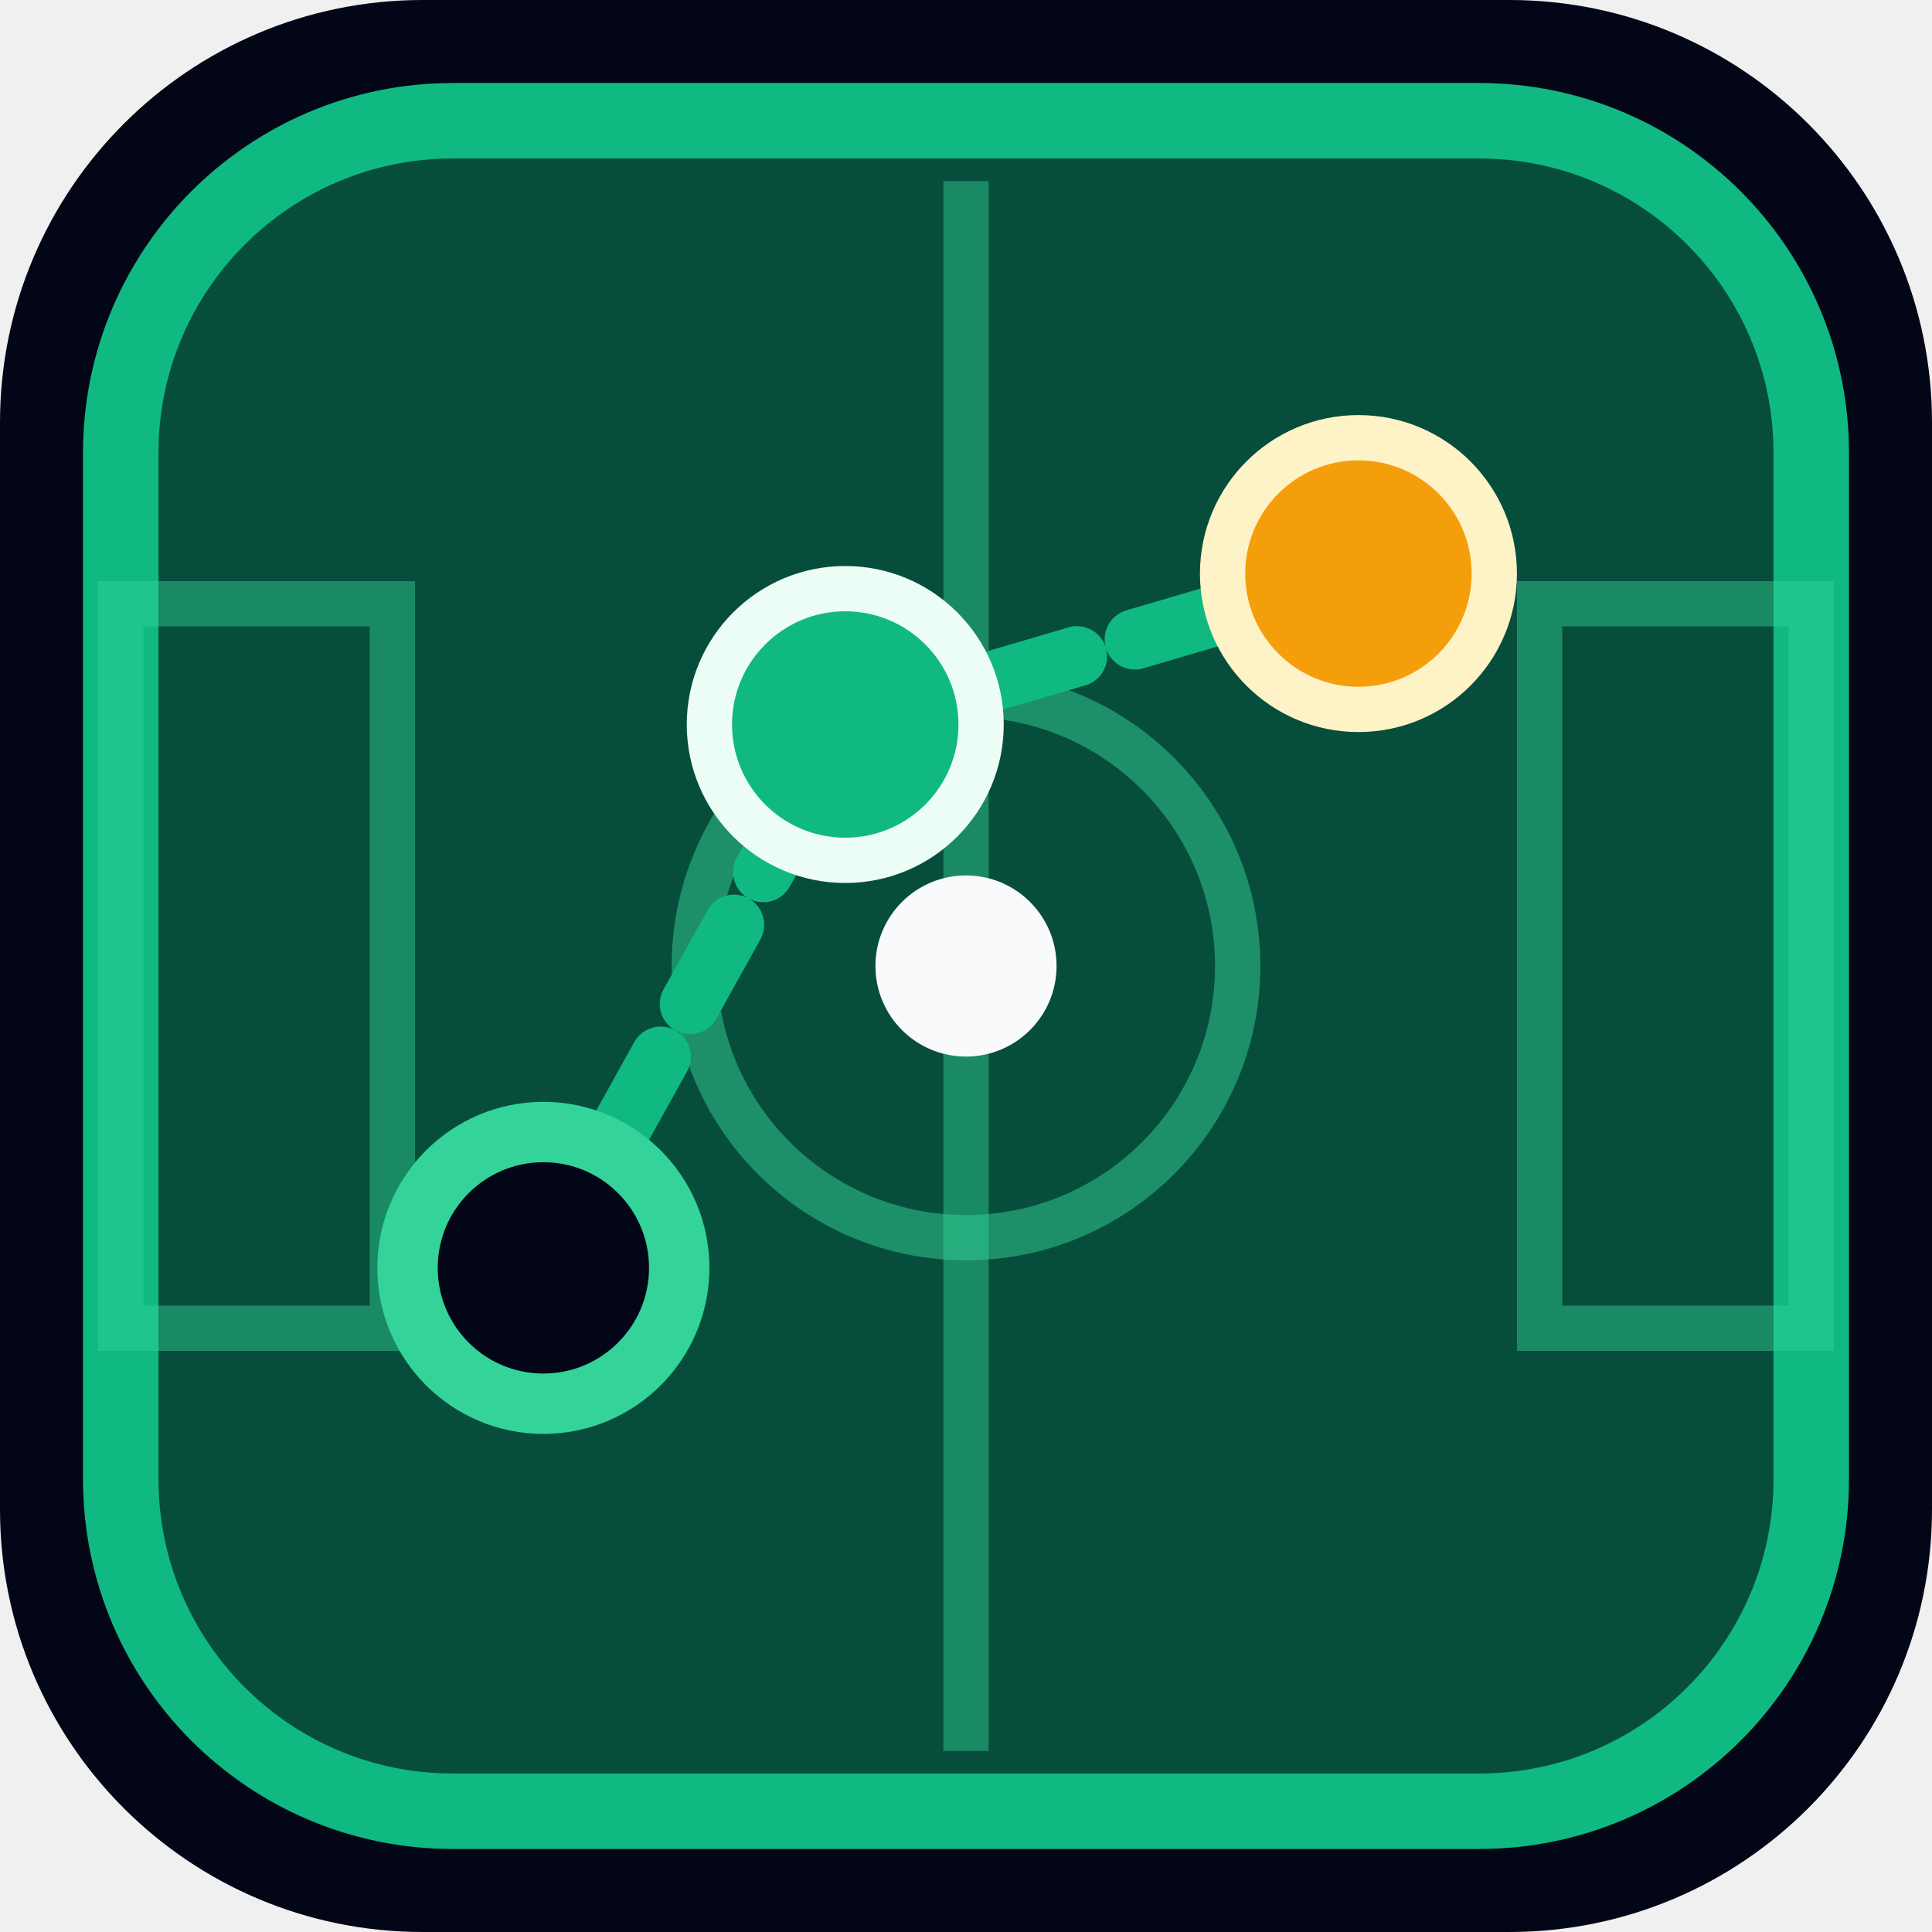
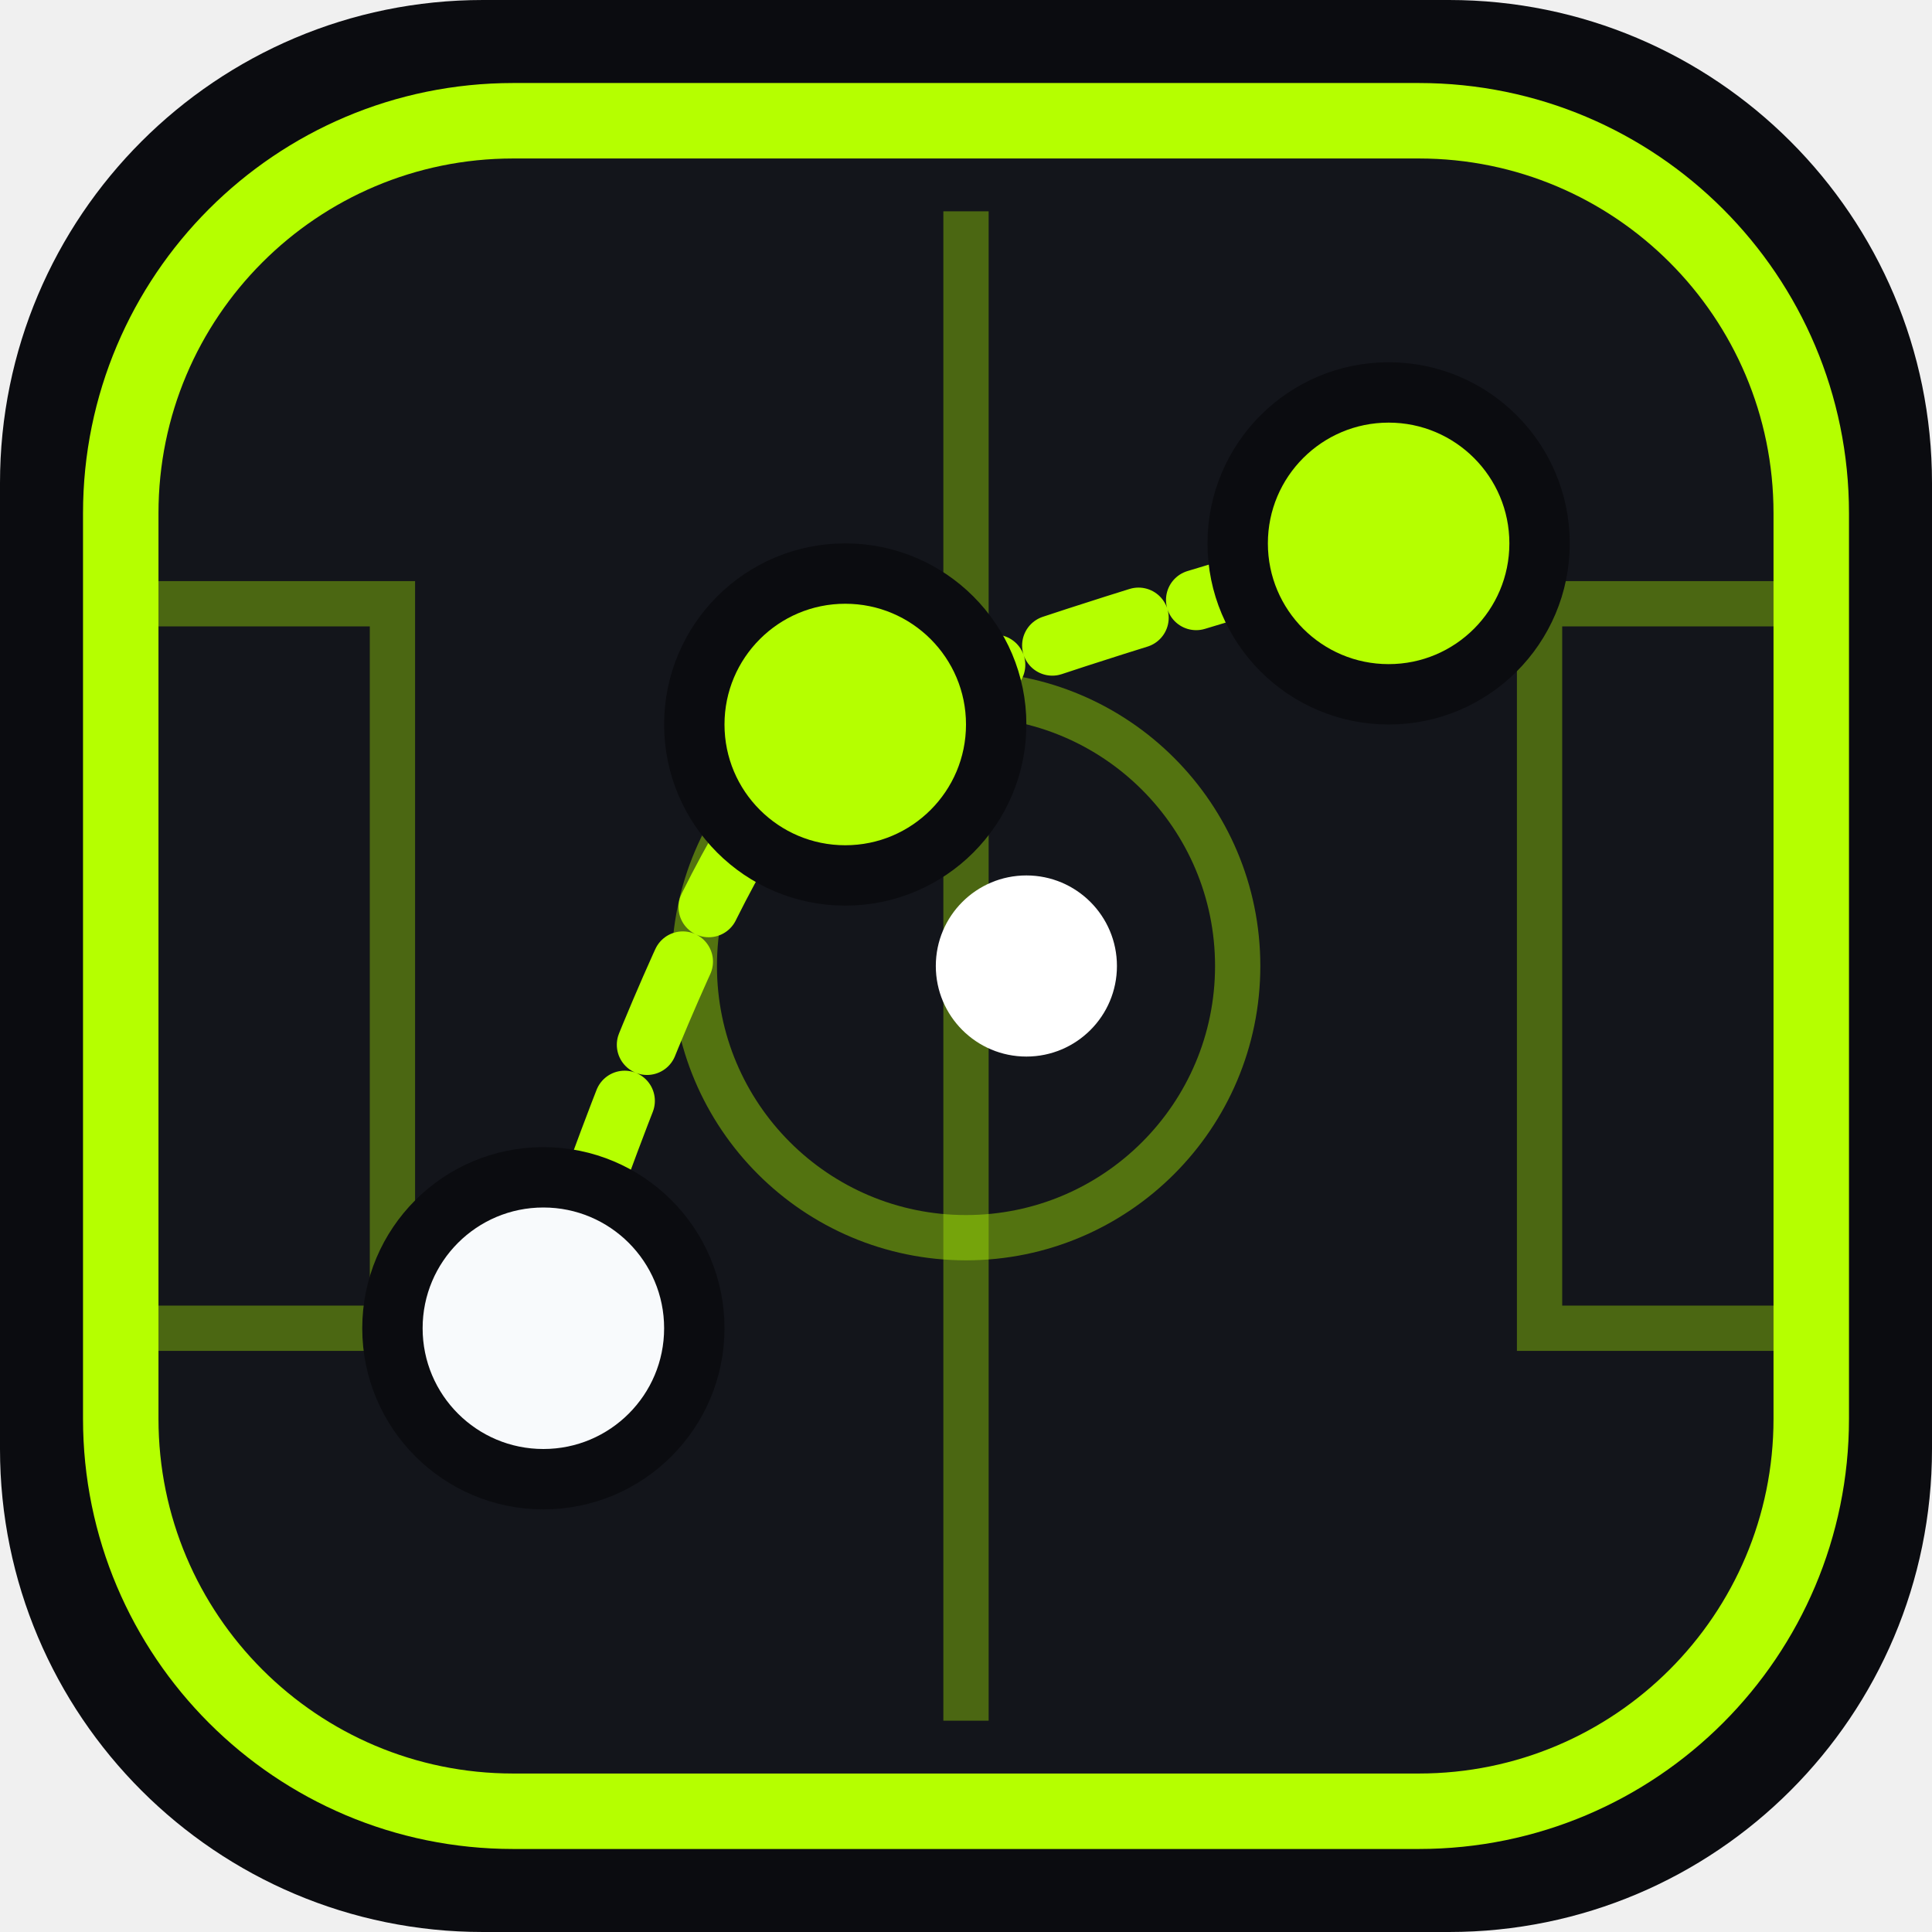
<svg xmlns="http://www.w3.org/2000/svg" viewBox="0 0 64 64" fill="none">
-   <rect width="64" height="64" rx="14" fill="#020617" />
-   <rect x="4" y="4" width="56" height="56" rx="11" fill="#064e3b" stroke="#10b981" stroke-width="2.5" />
-   <line x1="32" y1="6" x2="32" y2="58" stroke="#34d399" stroke-width="1.5" stroke-opacity="0.45" />
-   <circle cx="32" cy="32" r="9" stroke="#34d399" stroke-width="1.5" stroke-opacity="0.5" />
-   <rect x="4" y="20" width="9" height="24" stroke="#34d399" stroke-width="1.5" stroke-opacity="0.45" />
-   <rect x="51" y="20" width="9" height="24" stroke="#34d399" stroke-width="1.5" stroke-opacity="0.45" />
-   <path d="M18 42L28 24M28 24L45 19" stroke="#10b981" stroke-width="2" stroke-dasharray="3 2" stroke-linecap="round" />
-   <circle cx="18" cy="42" r="4.5" fill="#020617" stroke="#34d399" stroke-width="2" />
-   <circle cx="28" cy="24" r="4.5" fill="#10b981" stroke="#ecfdf5" stroke-width="1.5" />
-   <circle cx="45" cy="19" r="4.5" fill="#f59e0b" stroke="#fef3c7" stroke-width="1.5" />
-   <circle cx="32" cy="32" r="3" fill="#f8fafc" />
+   <rect width="64" height="64" rx="16" fill="#0b0c10" />
+   <rect x="4" y="4" width="56" height="56" rx="13" fill="#13151b" stroke="#b5ff00" stroke-width="2.5" />
+   <line x1="32" y1="7" x2="32" y2="57" stroke="#b5ff00" stroke-width="1.5" stroke-opacity="0.35" />
+   <circle cx="32" cy="32" r="9" stroke="#b5ff00" stroke-width="1.5" stroke-opacity="0.4" />
+   <rect x="4" y="20" width="9" height="24" stroke="#b5ff00" stroke-width="1.5" stroke-opacity="0.35" />
+   <rect x="51" y="20" width="9" height="24" stroke="#b5ff00" stroke-width="1.5" stroke-opacity="0.35" />
+   <path d="M18 44 Q 24 26 28 24 T 46 18" stroke="#b5ff00" stroke-width="2" stroke-dasharray="3 2" stroke-linecap="round" />
+   <circle cx="18" cy="44" r="5" fill="#f8fafc" stroke="#0b0c10" stroke-width="2" />
+   <circle cx="28" cy="24" r="5" fill="#b5ff00" stroke="#0b0c10" stroke-width="2" />
+   <circle cx="46" cy="18" r="5" fill="#b5ff00" stroke="#0b0c10" stroke-width="2" />
+   <circle cx="34" cy="32" r="3" fill="#ffffff" />
</svg>
